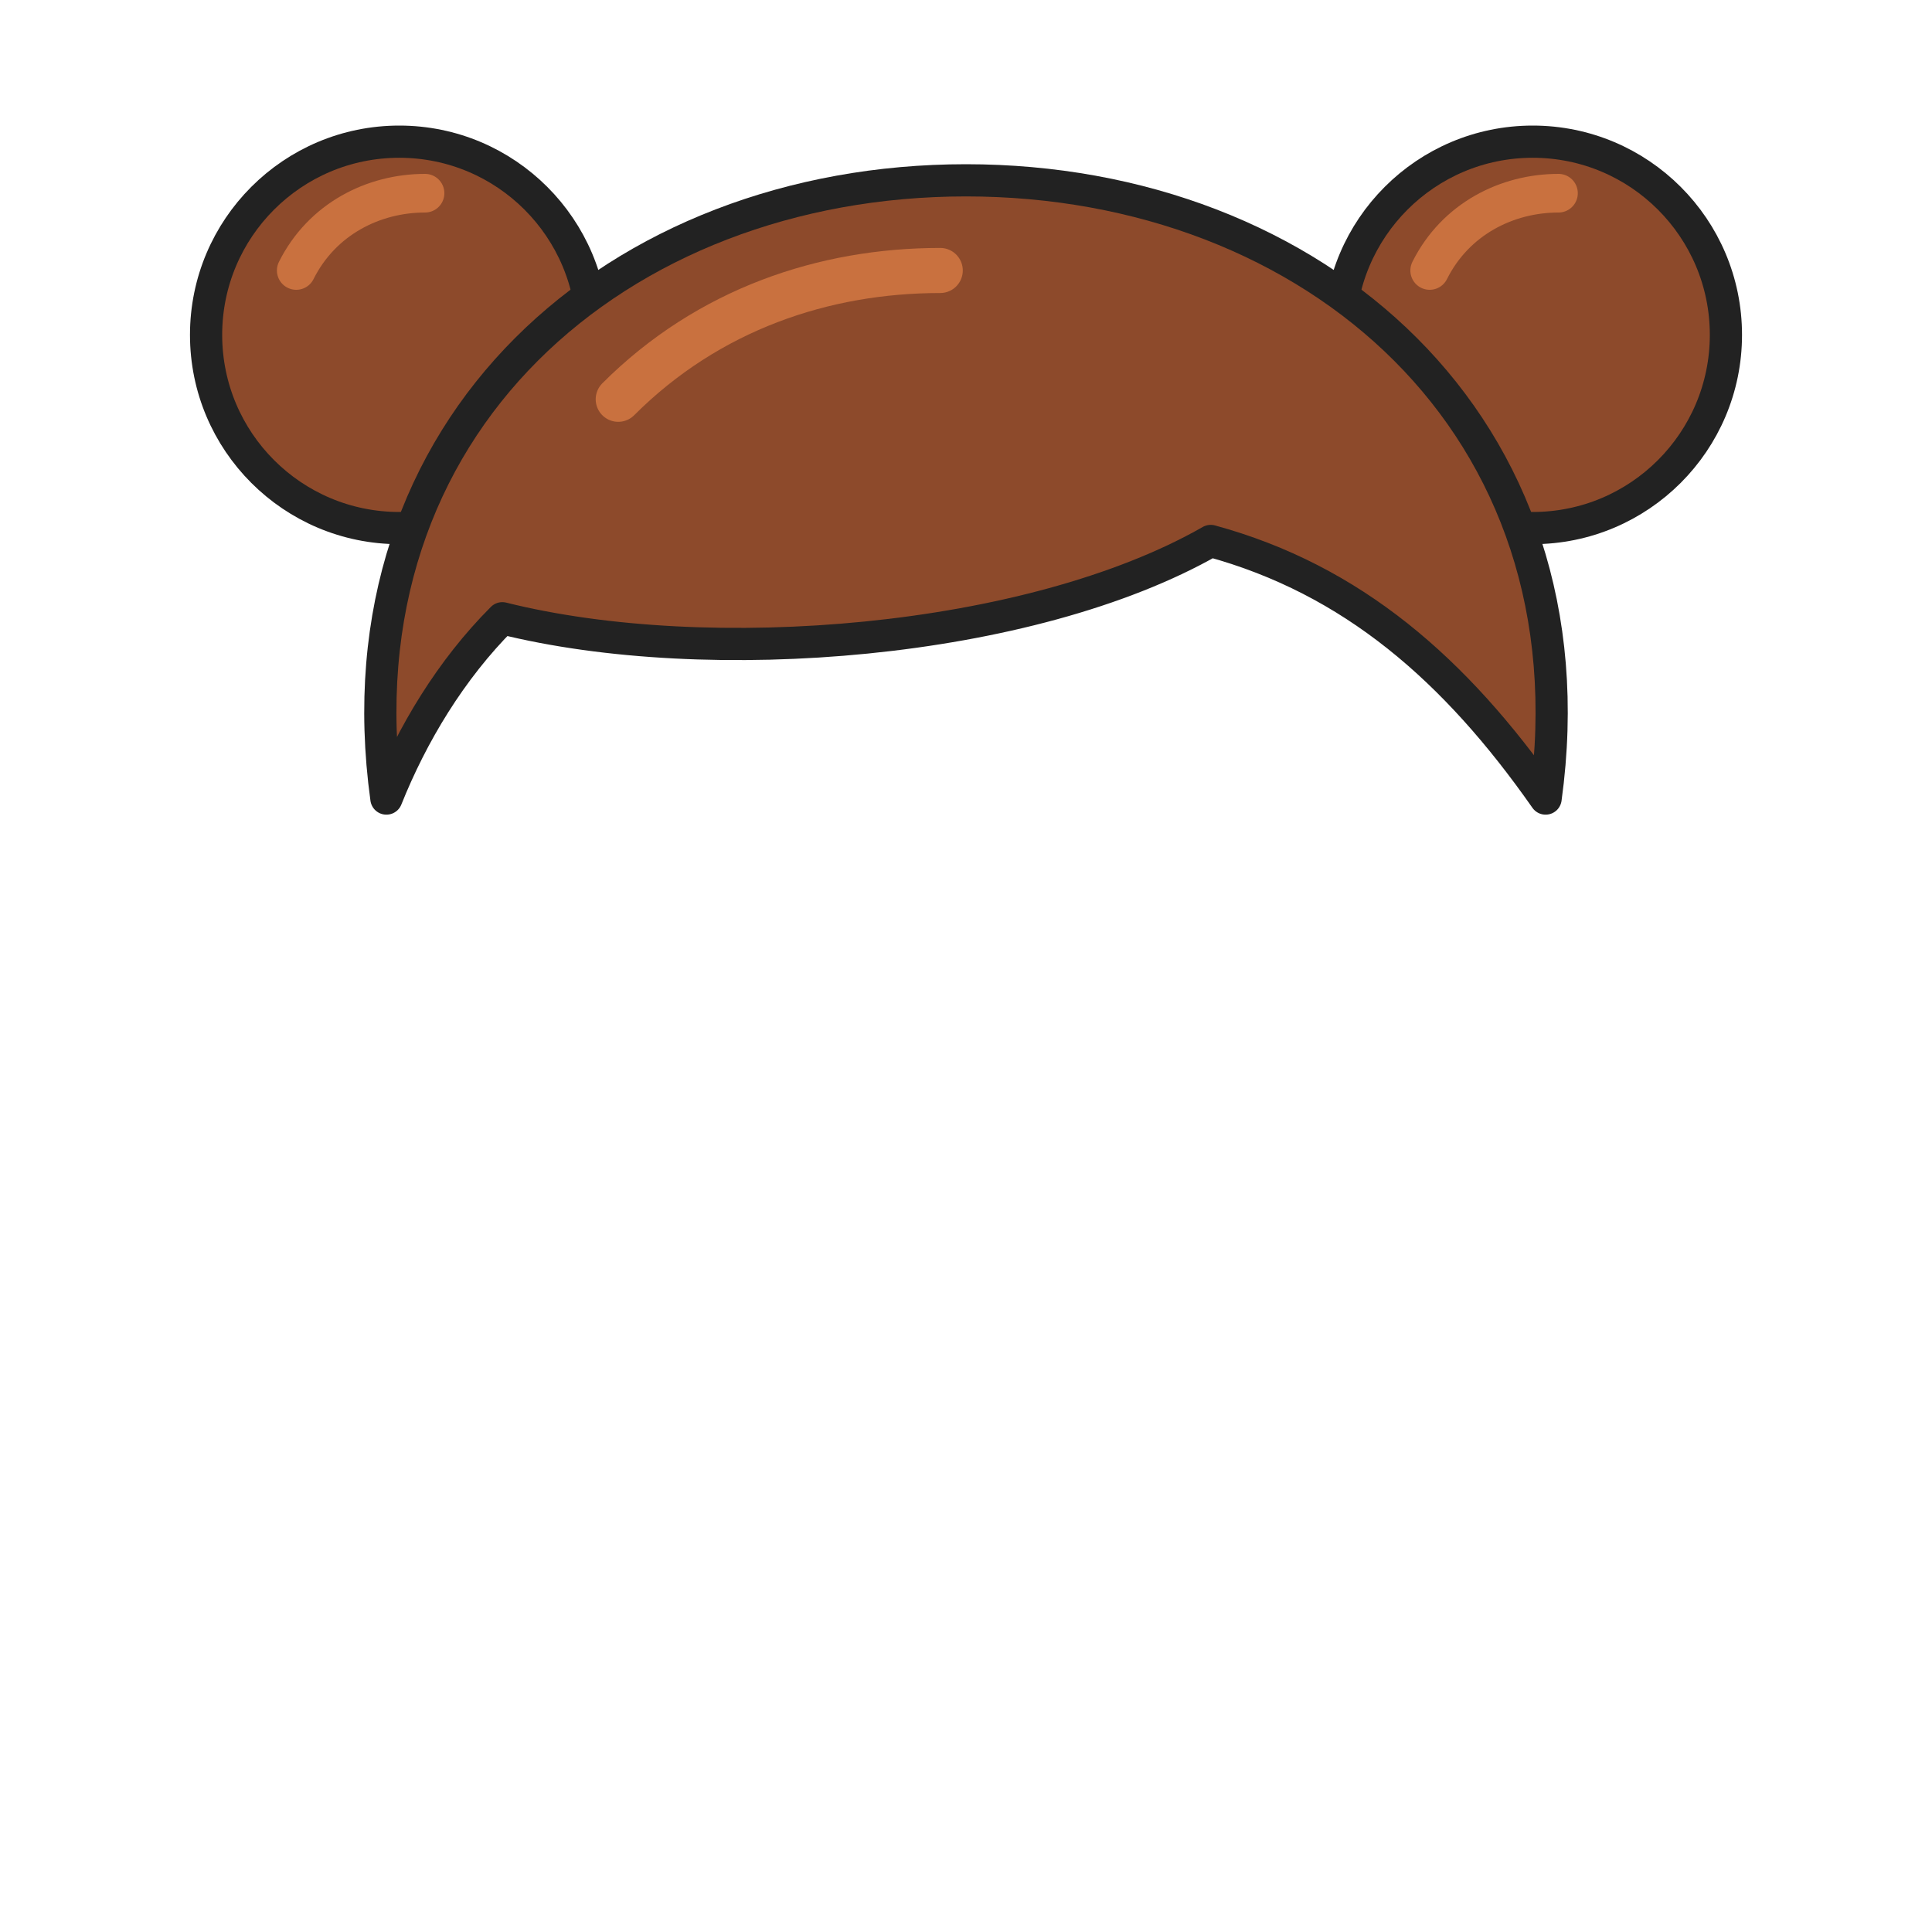
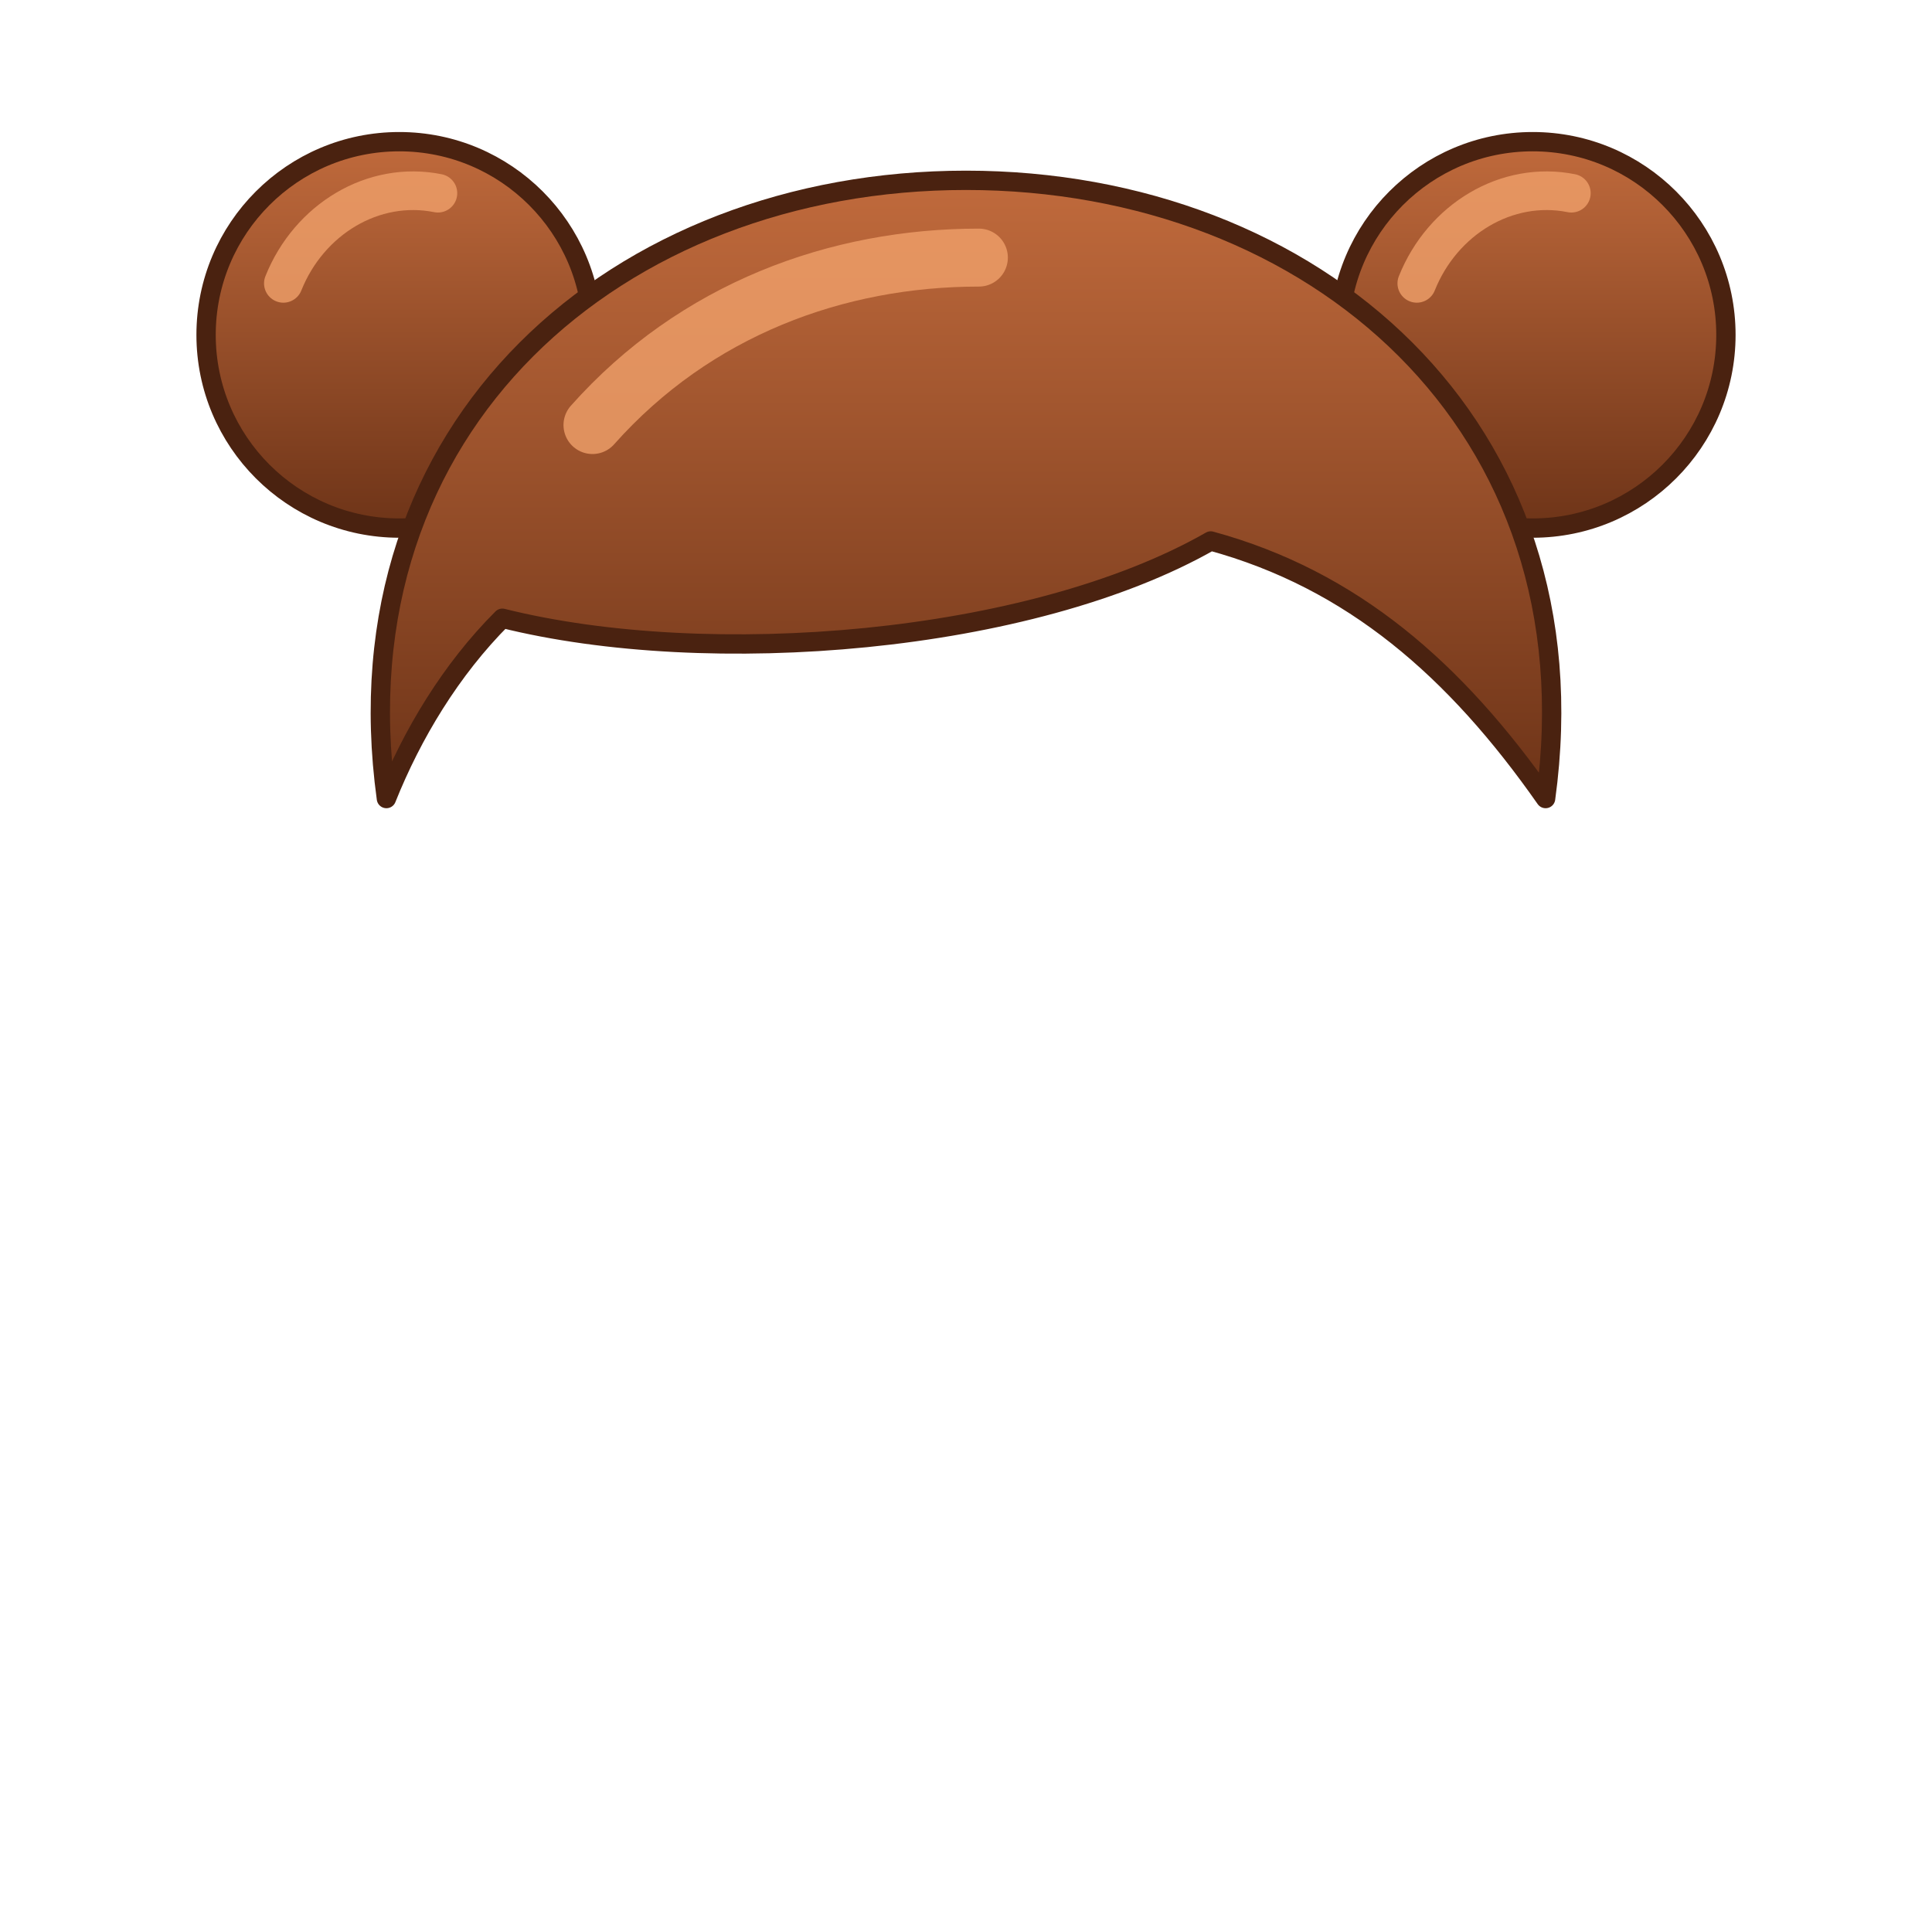
<svg xmlns="http://www.w3.org/2000/svg" viewBox="0 0 300 300" width="300" height="300">
-   <g fill="#8d4a2b" stroke="#222" stroke-width="5" stroke-linejoin="round">
+   <defs>
+     <linearGradient id="h" x1="0" y1="0" x2="0" y2="1">
+       <stop offset="0" stop-color="#c06a3c" />
+       <stop offset="1" stop-color="#6e3418" />
+     </linearGradient>
+   </defs>
+   <g fill="url(#h)" stroke="#4a2210" stroke-width="3" stroke-linejoin="round">
    <circle cx="62" cy="52" r="30" />
    <circle cx="238" cy="52" r="30" />
    <path d="M60 124 C52 66 96 28 150 28 C204 28 248 66 240 124 C226 104 210 90 188 84 C160 100 110 104 78 96 C70 104 64 114 60 124 Z" />
  </g>
-   <path d="M96 62 C110 48 128 42 146 42" fill="none" stroke="#c9713f" stroke-width="7" stroke-linecap="round" />
-   <path d="M46 42 C50 34 58 30 66 30 M222 42 C226 34 234 30 242 30" fill="none" stroke="#c9713f" stroke-width="6" stroke-linecap="round" />
+   <path d="M92 66 C108 48 130 40 152 40" fill="none" stroke="#f0a06a" stroke-width="9" stroke-linecap="round" opacity=".8" />
+   <path d="M44 44 C48 34 58 28 68 30 M220 44 C224 34 234 28 244 30" fill="none" stroke="#f0a06a" stroke-width="6" stroke-linecap="round" opacity=".8" />
</svg>
